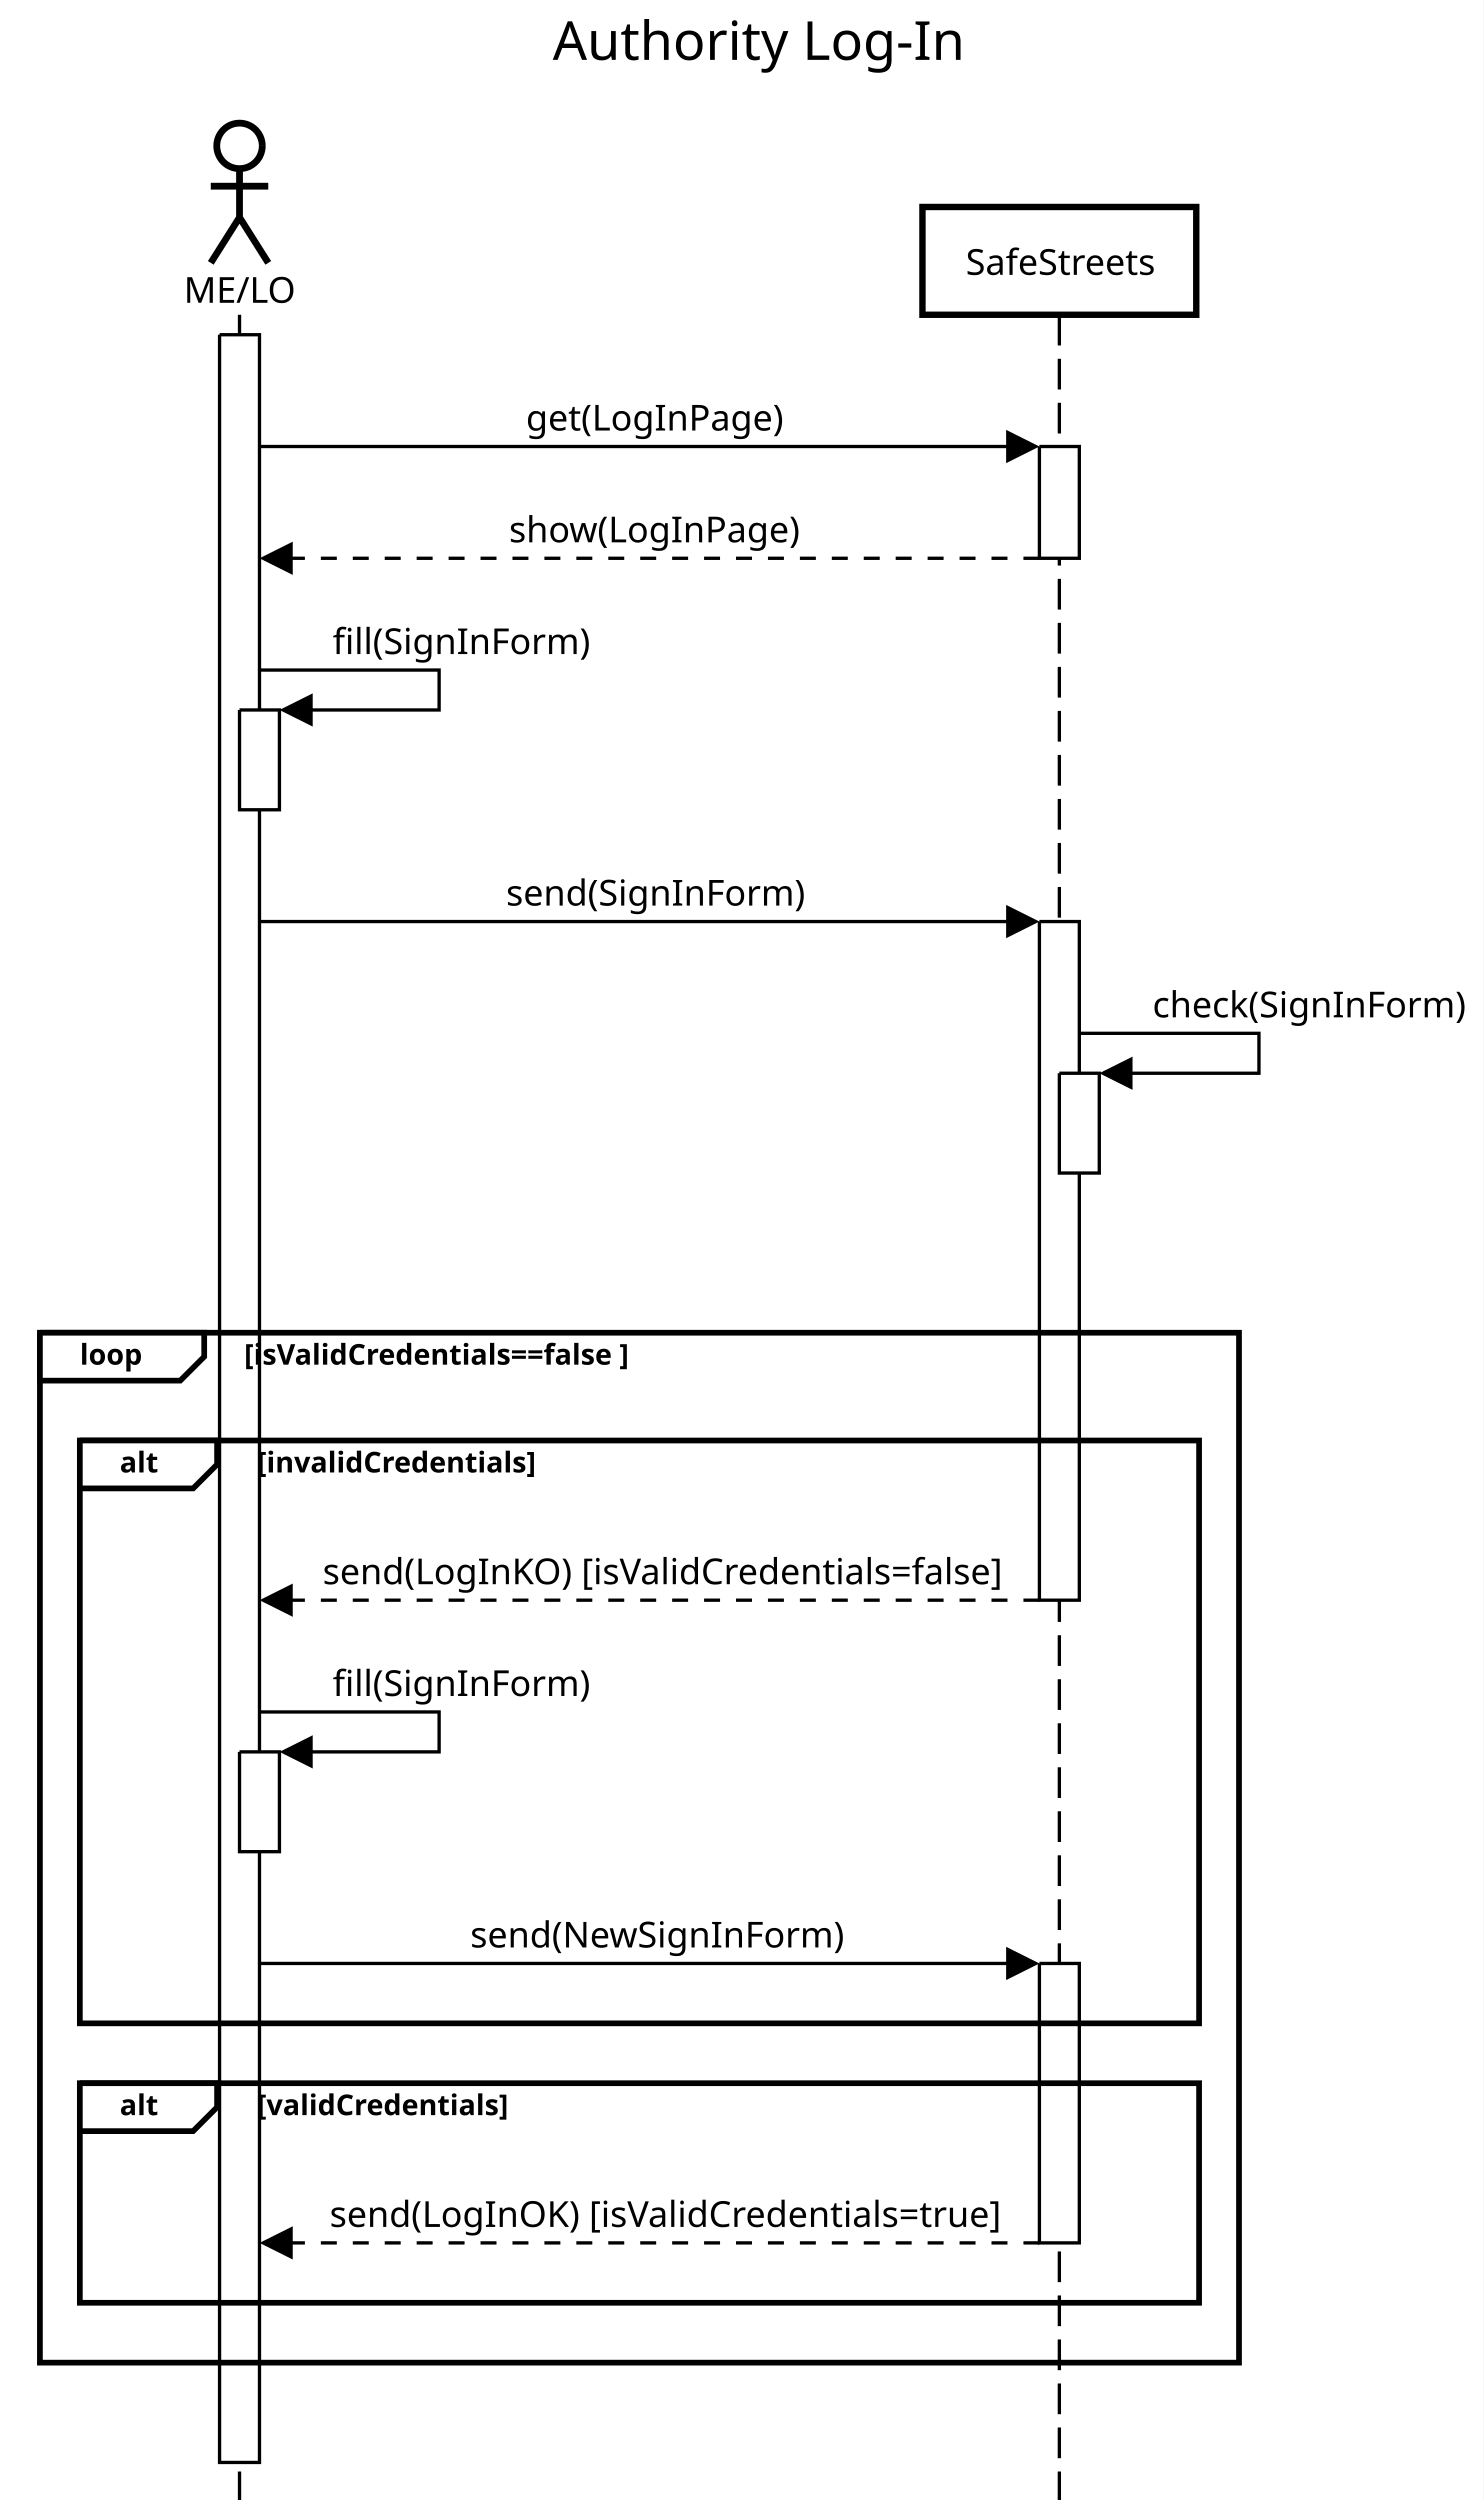
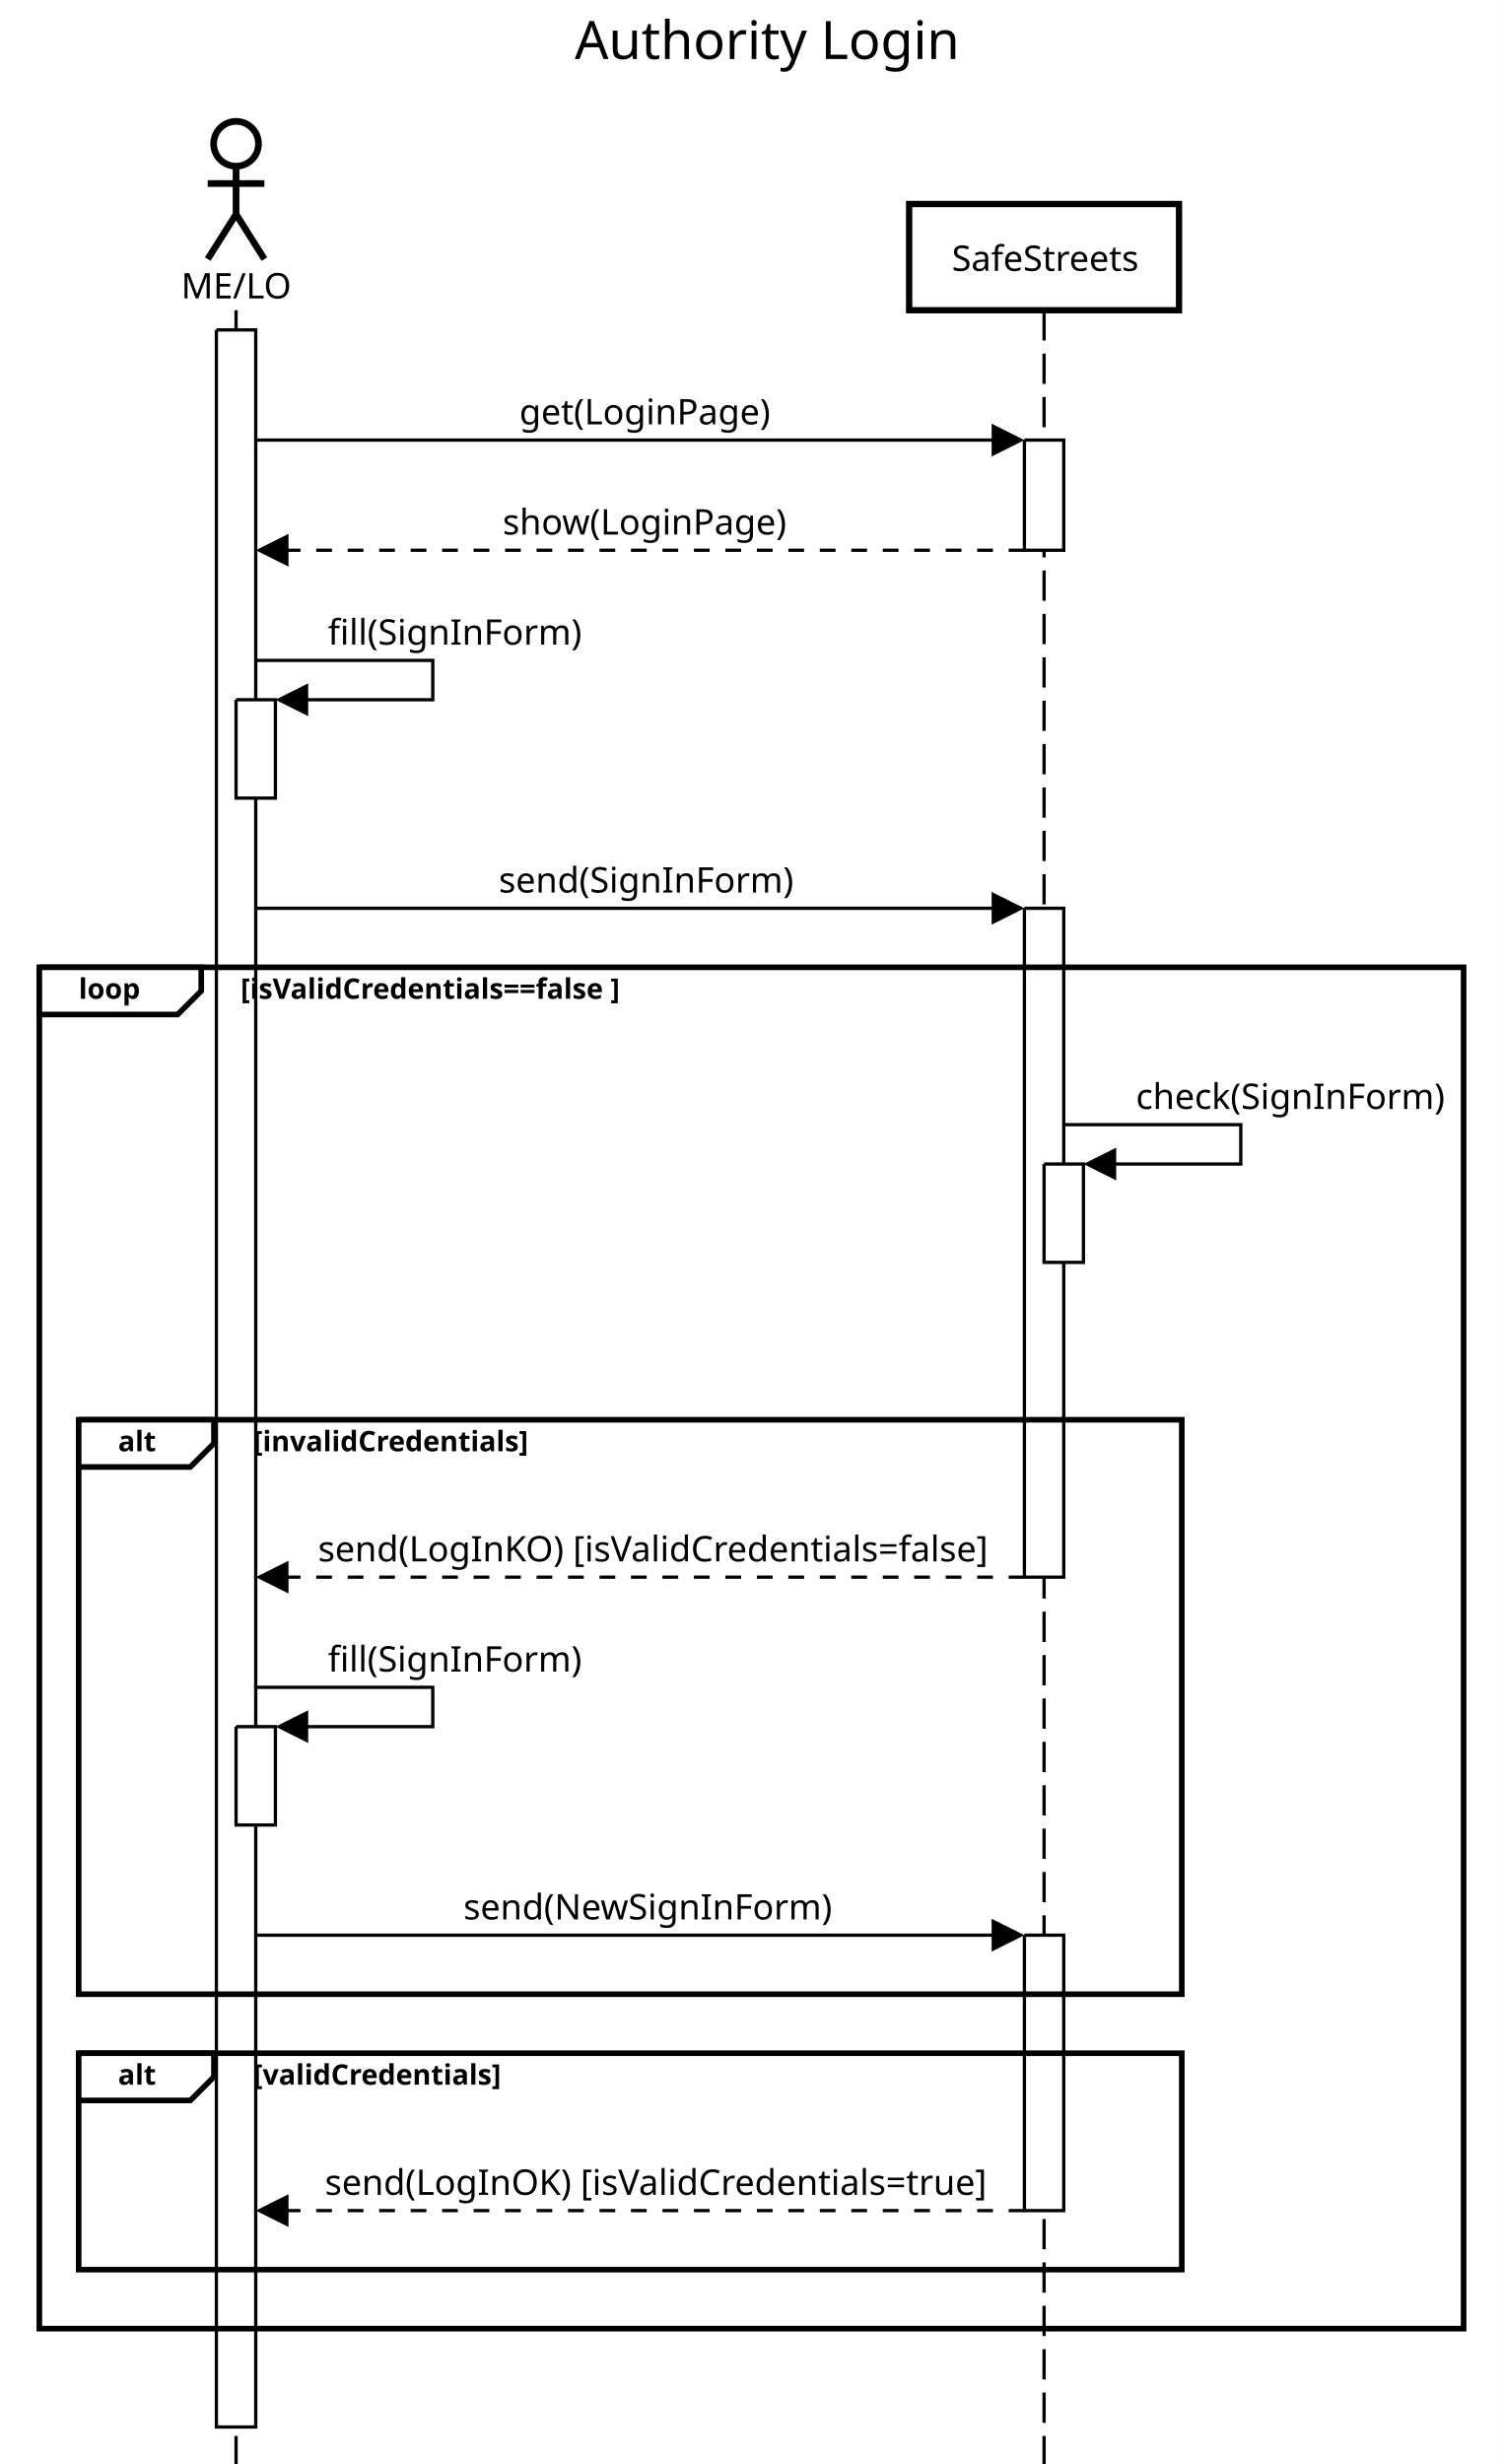
- <svg xmlns="http://www.w3.org/2000/svg" version="1.1" width="607" height="1023">
+ <svg xmlns="http://www.w3.org/2000/svg" version="1.1" width="624" height="1023">
  <defs />
  <g>
    <g />
    <g />
    <g />
    <g />
    <g />
    <g />
    <g />
    <g />
    <g />
    <g>
-       <rect fill="white" stroke="none" x="0" y="0" width="607" height="1023" />
+       <rect fill="white" stroke="none" x="0" y="0" width="624" height="1023" />
    </g>
    <g>
-       <text fill="black" stroke="none" font-family="sans-serif" font-size="16.5pt" font-style="normal" font-weight="normal" text-decoration="normal" x="226.183" y="24.503" text-anchor="start" dominant-baseline="alphabetic">Authority Log-In</text>
+       <text fill="black" stroke="none" font-family="sans-serif" font-size="16.5pt" font-style="normal" font-weight="normal" text-decoration="normal" x="238.626" y="24.503" text-anchor="start" dominant-baseline="alphabetic">Authority Login</text>
    </g>
    <g />
    <g>
      <path fill="none" stroke="black" paint-order="fill stroke markers" d=" M 98.011 128.803 L 98.011 1023.972" stroke-miterlimit="10" stroke-width="1.361" stroke-dasharray="12.566,5.445" />
      <path fill="none" stroke="black" paint-order="fill stroke markers" d=" M 433.49 128.803 L 433.49 1023.972" stroke-miterlimit="10" stroke-width="1.361" stroke-dasharray="12.566,5.445" />
    </g>
    <g>
      <g>
        <path fill="white" stroke="black" paint-order="fill stroke markers" d=" M 107.322 59.705 A 9.311 9.311 0 1 1 107.322 59.696 M 98.011 69.016 L 98.011 88.945 M 86.25 76.204 L 109.773 76.204 M 98.011 88.945 L 86.25 107.567 M 98.011 88.945 L 109.773 107.567" stroke-miterlimit="10" stroke-width="2.777" stroke-dasharray="" />
      </g>
      <g>
        <g />
        <text fill="black" stroke="none" font-family="sans-serif" font-size="11pt" font-style="normal" font-weight="normal" text-decoration="normal" x="75.202" y="123.903" text-anchor="start" dominant-baseline="alphabetic">ME/LO</text>
      </g>
      <path fill="none" stroke="none" />
      <g>
        <path fill="white" stroke="black" paint-order="fill stroke markers" d=" M 377.467 84.698 L 489.514 84.698 L 489.514 128.803 L 377.467 128.803 L 377.467 84.698 Z" stroke-miterlimit="10" stroke-width="2.614" stroke-dasharray="" />
      </g>
      <g>
        <g />
        <text fill="black" stroke="none" font-family="sans-serif" font-size="11pt" font-style="normal" font-weight="normal" text-decoration="normal" x="395.19" y="112.468" text-anchor="start" dominant-baseline="alphabetic">SafeStreets</text>
      </g>
    </g>
    <g>
      <path fill="white" stroke="black" paint-order="fill stroke markers" d=" M 89.844 136.971 L 106.179 136.971 L 106.179 1007.637 L 89.844 1007.637 L 89.844 136.971" stroke-miterlimit="10" stroke-width="1.361" stroke-dasharray="" />
      <path fill="white" stroke="black" paint-order="fill stroke markers" d=" M 425.323 182.709 L 441.658 182.709 L 441.658 228.448 L 425.323 228.448 L 425.323 182.709" stroke-miterlimit="10" stroke-width="1.361" stroke-dasharray="" />
      <path fill="white" stroke="black" paint-order="fill stroke markers" d=" M 98.011 290.522 L 114.346 290.522 L 114.346 331.36 L 98.011 331.36 L 98.011 290.522" stroke-miterlimit="10" stroke-width="1.361" stroke-dasharray="" />
      <path fill="white" stroke="black" paint-order="fill stroke markers" d=" M 425.323 377.098 L 441.658 377.098 L 441.658 654.797 L 425.323 654.797 L 425.323 377.098" stroke-miterlimit="10" stroke-width="1.361" stroke-dasharray="" />
-       <path fill="white" stroke="black" paint-order="fill stroke markers" d=" M 433.49 439.172 L 449.826 439.172 L 449.826 480.01 L 433.49 480.01 L 433.49 439.172" stroke-miterlimit="10" stroke-width="1.361" stroke-dasharray="" />
+       <path fill="white" stroke="black" paint-order="fill stroke markers" d=" M 433.49 483.277 L 449.826 483.277 L 449.826 524.115 L 433.49 524.115 L 433.49 483.277" stroke-miterlimit="10" stroke-width="1.361" stroke-dasharray="" />
      <path fill="white" stroke="black" paint-order="fill stroke markers" d=" M 98.011 716.87 L 114.346 716.87 L 114.346 757.708 L 98.011 757.708 L 98.011 716.87" stroke-miterlimit="10" stroke-width="1.361" stroke-dasharray="" />
      <path fill="white" stroke="black" paint-order="fill stroke markers" d=" M 425.323 803.447 L 441.658 803.447 L 441.658 917.793 L 425.323 917.793 L 425.323 803.447" stroke-miterlimit="10" stroke-width="1.361" stroke-dasharray="" />
      <g>
        <g>
-           <rect fill="white" stroke="none" x="212.767" y="161.473" width="105.967" height="21.236" />
+           <rect fill="white" stroke="none" x="213.175" y="161.473" width="105.151" height="21.236" />
        </g>
-         <text fill="black" stroke="none" font-family="sans-serif" font-size="11pt" font-style="normal" font-weight="normal" text-decoration="normal" x="215.218" y="176.175" text-anchor="start" dominant-baseline="alphabetic">get(LogInPage)</text>
+         <text fill="black" stroke="none" font-family="sans-serif" font-size="11pt" font-style="normal" font-weight="normal" text-decoration="normal" x="215.626" y="176.175" text-anchor="start" dominant-baseline="alphabetic">get(LoginPage)</text>
      </g>
      <g>
        <path fill="none" stroke="black" paint-order="fill stroke markers" d=" M 106.179 182.709 L 422.6 182.709" stroke-miterlimit="10" stroke-width="1.361" stroke-dasharray="" />
        <g transform="translate(425.3227,182.7092) translate(-425.3227,-182.7092)">
          <path fill="black" stroke="none" paint-order="stroke fill markers" d=" M 411.71 175.903 L 425.323 182.709 L 411.71 189.516 Z" />
        </g>
      </g>
      <g>
        <g>
-           <rect fill="white" stroke="none" x="205.845" y="207.212" width="119.811" height="21.236" />
+           <rect fill="white" stroke="none" x="206.253" y="207.212" width="118.995" height="21.236" />
        </g>
-         <text fill="black" stroke="none" font-family="sans-serif" font-size="11pt" font-style="normal" font-weight="normal" text-decoration="normal" x="208.296" y="221.914" text-anchor="start" dominant-baseline="alphabetic">show(LogInPage)</text>
+         <text fill="black" stroke="none" font-family="sans-serif" font-size="11pt" font-style="normal" font-weight="normal" text-decoration="normal" x="208.704" y="221.914" text-anchor="start" dominant-baseline="alphabetic">show(LoginPage)</text>
      </g>
      <g>
        <path fill="none" stroke="black" paint-order="fill stroke markers" d=" M 425.323 228.448 L 108.901 228.448" stroke-miterlimit="10" stroke-width="1.361" stroke-dasharray="6.534" />
        <g transform="translate(106.1788,228.4478) translate(-106.1788,-228.4478)">
          <path fill="black" stroke="none" paint-order="stroke fill markers" d=" M 119.791 221.641 L 106.179 228.448 L 119.791 235.254 Z" />
        </g>
      </g>
      <g>
        <g>
          <rect fill="white" stroke="none" x="133.676" y="252.951" width="104.278" height="21.236" />
        </g>
        <text fill="black" stroke="none" font-family="sans-serif" font-size="11pt" font-style="normal" font-weight="normal" text-decoration="normal" x="136.127" y="267.652" text-anchor="start" dominant-baseline="alphabetic">fill(SignInForm)</text>
      </g>
      <g>
        <path fill="none" stroke="black" paint-order="fill stroke markers" d=" M 106.179 274.186 L 179.687 274.186 L 179.687 290.522 L 117.069 290.522" stroke-miterlimit="10" stroke-width="1.361" stroke-dasharray="" />
        <g transform="translate(114.3464,290.5216) translate(-114.3464,-290.5216)">
          <path fill="black" stroke="none" paint-order="stroke fill markers" d=" M 127.959 283.715 L 114.346 290.522 L 127.959 297.328 Z" />
        </g>
      </g>
      <g>
        <g>
          <rect fill="white" stroke="none" x="204.639" y="355.862" width="122.223" height="21.236" />
        </g>
        <text fill="black" stroke="none" font-family="sans-serif" font-size="11pt" font-style="normal" font-weight="normal" text-decoration="normal" x="207.089" y="370.564" text-anchor="start" dominant-baseline="alphabetic">send(SignInForm)</text>
      </g>
      <g>
        <path fill="none" stroke="black" paint-order="fill stroke markers" d=" M 106.179 377.098 L 422.6 377.098" stroke-miterlimit="10" stroke-width="1.361" stroke-dasharray="" />
        <g transform="translate(425.3227,377.0982) translate(-425.3227,-377.0982)">
          <path fill="black" stroke="none" paint-order="stroke fill markers" d=" M 411.71 370.292 L 425.323 377.098 L 411.71 383.905 Z" />
        </g>
      </g>
      <g>
        <g>
-           <rect fill="white" stroke="none" x="469.156" y="401.601" width="132.803" height="21.236" />
+           <rect fill="white" stroke="none" x="469.156" y="445.706" width="132.803" height="21.236" />
        </g>
-         <text fill="black" stroke="none" font-family="sans-serif" font-size="11pt" font-style="normal" font-weight="normal" text-decoration="normal" x="471.606" y="416.303" text-anchor="start" dominant-baseline="alphabetic"> check(SignInForm)</text>
+         <text fill="black" stroke="none" font-family="sans-serif" font-size="11pt" font-style="normal" font-weight="normal" text-decoration="normal" x="471.606" y="460.408" text-anchor="start" dominant-baseline="alphabetic"> check(SignInForm)</text>
      </g>
      <g>
-         <path fill="none" stroke="black" paint-order="fill stroke markers" d=" M 441.658 422.837 L 515.166 422.837 L 515.166 439.172 L 452.548 439.172" stroke-miterlimit="10" stroke-width="1.361" stroke-dasharray="" />
-         <g transform="translate(449.8255,439.1719) translate(-449.8255,-439.1719)">
-           <path fill="black" stroke="none" paint-order="stroke fill markers" d=" M 463.438 432.366 L 449.826 439.172 L 463.438 445.978 Z" />
+         <path fill="none" stroke="black" paint-order="fill stroke markers" d=" M 441.658 466.942 L 515.166 466.942 L 515.166 483.277 L 452.548 483.277" stroke-miterlimit="10" stroke-width="1.361" stroke-dasharray="" />
+         <g transform="translate(449.8255,483.277) translate(-449.8255,-483.277)">
+           <path fill="black" stroke="none" paint-order="stroke fill markers" d=" M 463.438 476.471 L 449.826 483.277 L 463.438 490.083 Z" />
        </g>
      </g>
      <g>
        <g>
          <rect fill="white" stroke="none" x="129.593" y="633.561" width="272.316" height="21.236" />
        </g>
        <text fill="black" stroke="none" font-family="sans-serif" font-size="11pt" font-style="normal" font-weight="normal" text-decoration="normal" x="132.043" y="648.263" text-anchor="start" dominant-baseline="alphabetic">send(LogInKO) [isValidCredentials=false]</text>
      </g>
      <g>
        <path fill="none" stroke="black" paint-order="fill stroke markers" d=" M 425.323 654.797 L 108.901 654.797" stroke-miterlimit="10" stroke-width="1.361" stroke-dasharray="6.534" />
        <g transform="translate(106.1788,654.7966) translate(-106.1788,-654.7966)">
          <path fill="black" stroke="none" paint-order="stroke fill markers" d=" M 119.791 647.99 L 106.179 654.797 L 119.791 661.603 Z" />
        </g>
      </g>
      <g>
        <g>
          <rect fill="white" stroke="none" x="133.676" y="679.299" width="104.278" height="21.236" />
        </g>
        <text fill="black" stroke="none" font-family="sans-serif" font-size="11pt" font-style="normal" font-weight="normal" text-decoration="normal" x="136.127" y="694.001" text-anchor="start" dominant-baseline="alphabetic">fill(SignInForm)</text>
      </g>
      <g>
        <path fill="none" stroke="black" paint-order="fill stroke markers" d=" M 106.179 700.535 L 179.687 700.535 L 179.687 716.87 L 117.069 716.87" stroke-miterlimit="10" stroke-width="1.361" stroke-dasharray="" />
        <g transform="translate(114.3464,716.8704) translate(-114.3464,-716.8704)">
          <path fill="black" stroke="none" paint-order="stroke fill markers" d=" M 127.959 710.064 L 114.346 716.87 L 127.959 723.677 Z" />
        </g>
      </g>
      <g>
        <g>
          <rect fill="white" stroke="none" x="189.976" y="782.211" width="151.55" height="21.236" />
        </g>
        <text fill="black" stroke="none" font-family="sans-serif" font-size="11pt" font-style="normal" font-weight="normal" text-decoration="normal" x="192.426" y="796.913" text-anchor="start" dominant-baseline="alphabetic">send(NewSignInForm)</text>
      </g>
      <g>
        <path fill="none" stroke="black" paint-order="fill stroke markers" d=" M 106.179 803.447 L 422.6 803.447" stroke-miterlimit="10" stroke-width="1.361" stroke-dasharray="" />
        <g transform="translate(425.3227,803.447) translate(-425.3227,-803.447)">
          <path fill="black" stroke="none" paint-order="stroke fill markers" d=" M 411.71 796.641 L 425.323 803.447 L 411.71 810.253 Z" />
        </g>
      </g>
      <g>
        <g>
          <rect fill="white" stroke="none" x="132.445" y="896.558" width="266.611" height="21.236" />
        </g>
        <text fill="black" stroke="none" font-family="sans-serif" font-size="11pt" font-style="normal" font-weight="normal" text-decoration="normal" x="134.895" y="911.259" text-anchor="start" dominant-baseline="alphabetic">send(LogInOK) [isValidCredentials=true]</text>
      </g>
      <g>
        <path fill="none" stroke="black" paint-order="fill stroke markers" d=" M 425.323 917.793 L 108.901 917.793" stroke-miterlimit="10" stroke-width="1.361" stroke-dasharray="6.534" />
        <g transform="translate(106.1788,917.7934) translate(-106.1788,-917.7934)">
          <path fill="black" stroke="none" paint-order="stroke fill markers" d=" M 119.791 910.987 L 106.179 917.793 L 119.791 924.6 Z" />
        </g>
      </g>
      <g>
        <g />
-         <path fill="none" stroke="black" paint-order="fill stroke markers" d=" M 16.335 545.351 L 506.999 545.351 L 506.999 966.799 L 16.335 966.799 L 16.335 545.351 Z" stroke-miterlimit="10" stroke-width="2.334" stroke-dasharray="" />
-         <path fill="white" stroke="black" paint-order="fill stroke markers" d=" M 16.335 545.351 L 16.335 564.953 L 73.76 564.953 L 83.561 555.152 L 83.561 545.351 L 16.335 545.351" stroke-miterlimit="10" stroke-width="2.334" stroke-dasharray="" />
-         <text fill="black" stroke="none" font-family="sans-serif" font-size="8.8pt" font-style="normal" font-weight="bold" text-decoration="normal" x="32.67" y="558.419" text-anchor="start" dominant-baseline="alphabetic">loop</text>
-         <text fill="black" stroke="none" font-family="sans-serif" font-size="8.8pt" font-style="normal" font-weight="bold" text-decoration="normal" x="99.896" y="558.419" text-anchor="start" dominant-baseline="alphabetic">[isValidCredentials==false ]</text>
+         <path fill="none" stroke="black" paint-order="fill stroke markers" d=" M 16.335 401.601 L 607.676 401.601 L 607.676 966.799 L 16.335 966.799 L 16.335 401.601 Z" stroke-miterlimit="10" stroke-width="2.334" stroke-dasharray="" />
+         <path fill="white" stroke="black" paint-order="fill stroke markers" d=" M 16.335 401.601 L 16.335 421.203 L 73.76 421.203 L 83.561 411.402 L 83.561 401.601 L 16.335 401.601" stroke-miterlimit="10" stroke-width="2.334" stroke-dasharray="" />
+         <text fill="black" stroke="none" font-family="sans-serif" font-size="8.8pt" font-style="normal" font-weight="bold" text-decoration="normal" x="32.67" y="414.669" text-anchor="start" dominant-baseline="alphabetic">loop</text>
+         <text fill="black" stroke="none" font-family="sans-serif" font-size="8.8pt" font-style="normal" font-weight="bold" text-decoration="normal" x="99.896" y="414.669" text-anchor="start" dominant-baseline="alphabetic">[isValidCredentials==false ]</text>
      </g>
      <g>
        <g />
        <path fill="none" stroke="black" paint-order="fill stroke markers" d=" M 32.67 589.456 L 490.664 589.456 L 490.664 827.95 L 32.67 827.95 L 32.67 589.456 Z" stroke-miterlimit="10" stroke-width="2.334" stroke-dasharray="" />
        <path fill="white" stroke="black" paint-order="fill stroke markers" d=" M 32.67 589.456 L 32.67 609.058 L 79.03 609.058 L 88.831 599.257 L 88.831 589.456 L 32.67 589.456" stroke-miterlimit="10" stroke-width="2.334" stroke-dasharray="" />
        <text fill="black" stroke="none" font-family="sans-serif" font-size="8.8pt" font-style="normal" font-weight="bold" text-decoration="normal" x="49.006" y="602.524" text-anchor="start" dominant-baseline="alphabetic">alt</text>
        <text fill="black" stroke="none" font-family="sans-serif" font-size="8.8pt" font-style="normal" font-weight="bold" text-decoration="normal" x="105.166" y="602.524" text-anchor="start" dominant-baseline="alphabetic">[invalidCredentials]</text>
      </g>
      <g>
        <g />
        <path fill="none" stroke="black" paint-order="fill stroke markers" d=" M 32.67 852.453 L 490.664 852.453 L 490.664 942.296 L 32.67 942.296 L 32.67 852.453 Z" stroke-miterlimit="10" stroke-width="2.334" stroke-dasharray="" />
        <path fill="white" stroke="black" paint-order="fill stroke markers" d=" M 32.67 852.453 L 32.67 872.055 L 79.03 872.055 L 88.831 862.254 L 88.831 852.453 L 32.67 852.453" stroke-miterlimit="10" stroke-width="2.334" stroke-dasharray="" />
        <text fill="black" stroke="none" font-family="sans-serif" font-size="8.8pt" font-style="normal" font-weight="bold" text-decoration="normal" x="49.006" y="865.521" text-anchor="start" dominant-baseline="alphabetic">alt</text>
        <text fill="black" stroke="none" font-family="sans-serif" font-size="8.8pt" font-style="normal" font-weight="bold" text-decoration="normal" x="105.166" y="865.521" text-anchor="start" dominant-baseline="alphabetic">[validCredentials]</text>
      </g>
    </g>
    <g />
    <g />
  </g>
</svg>
